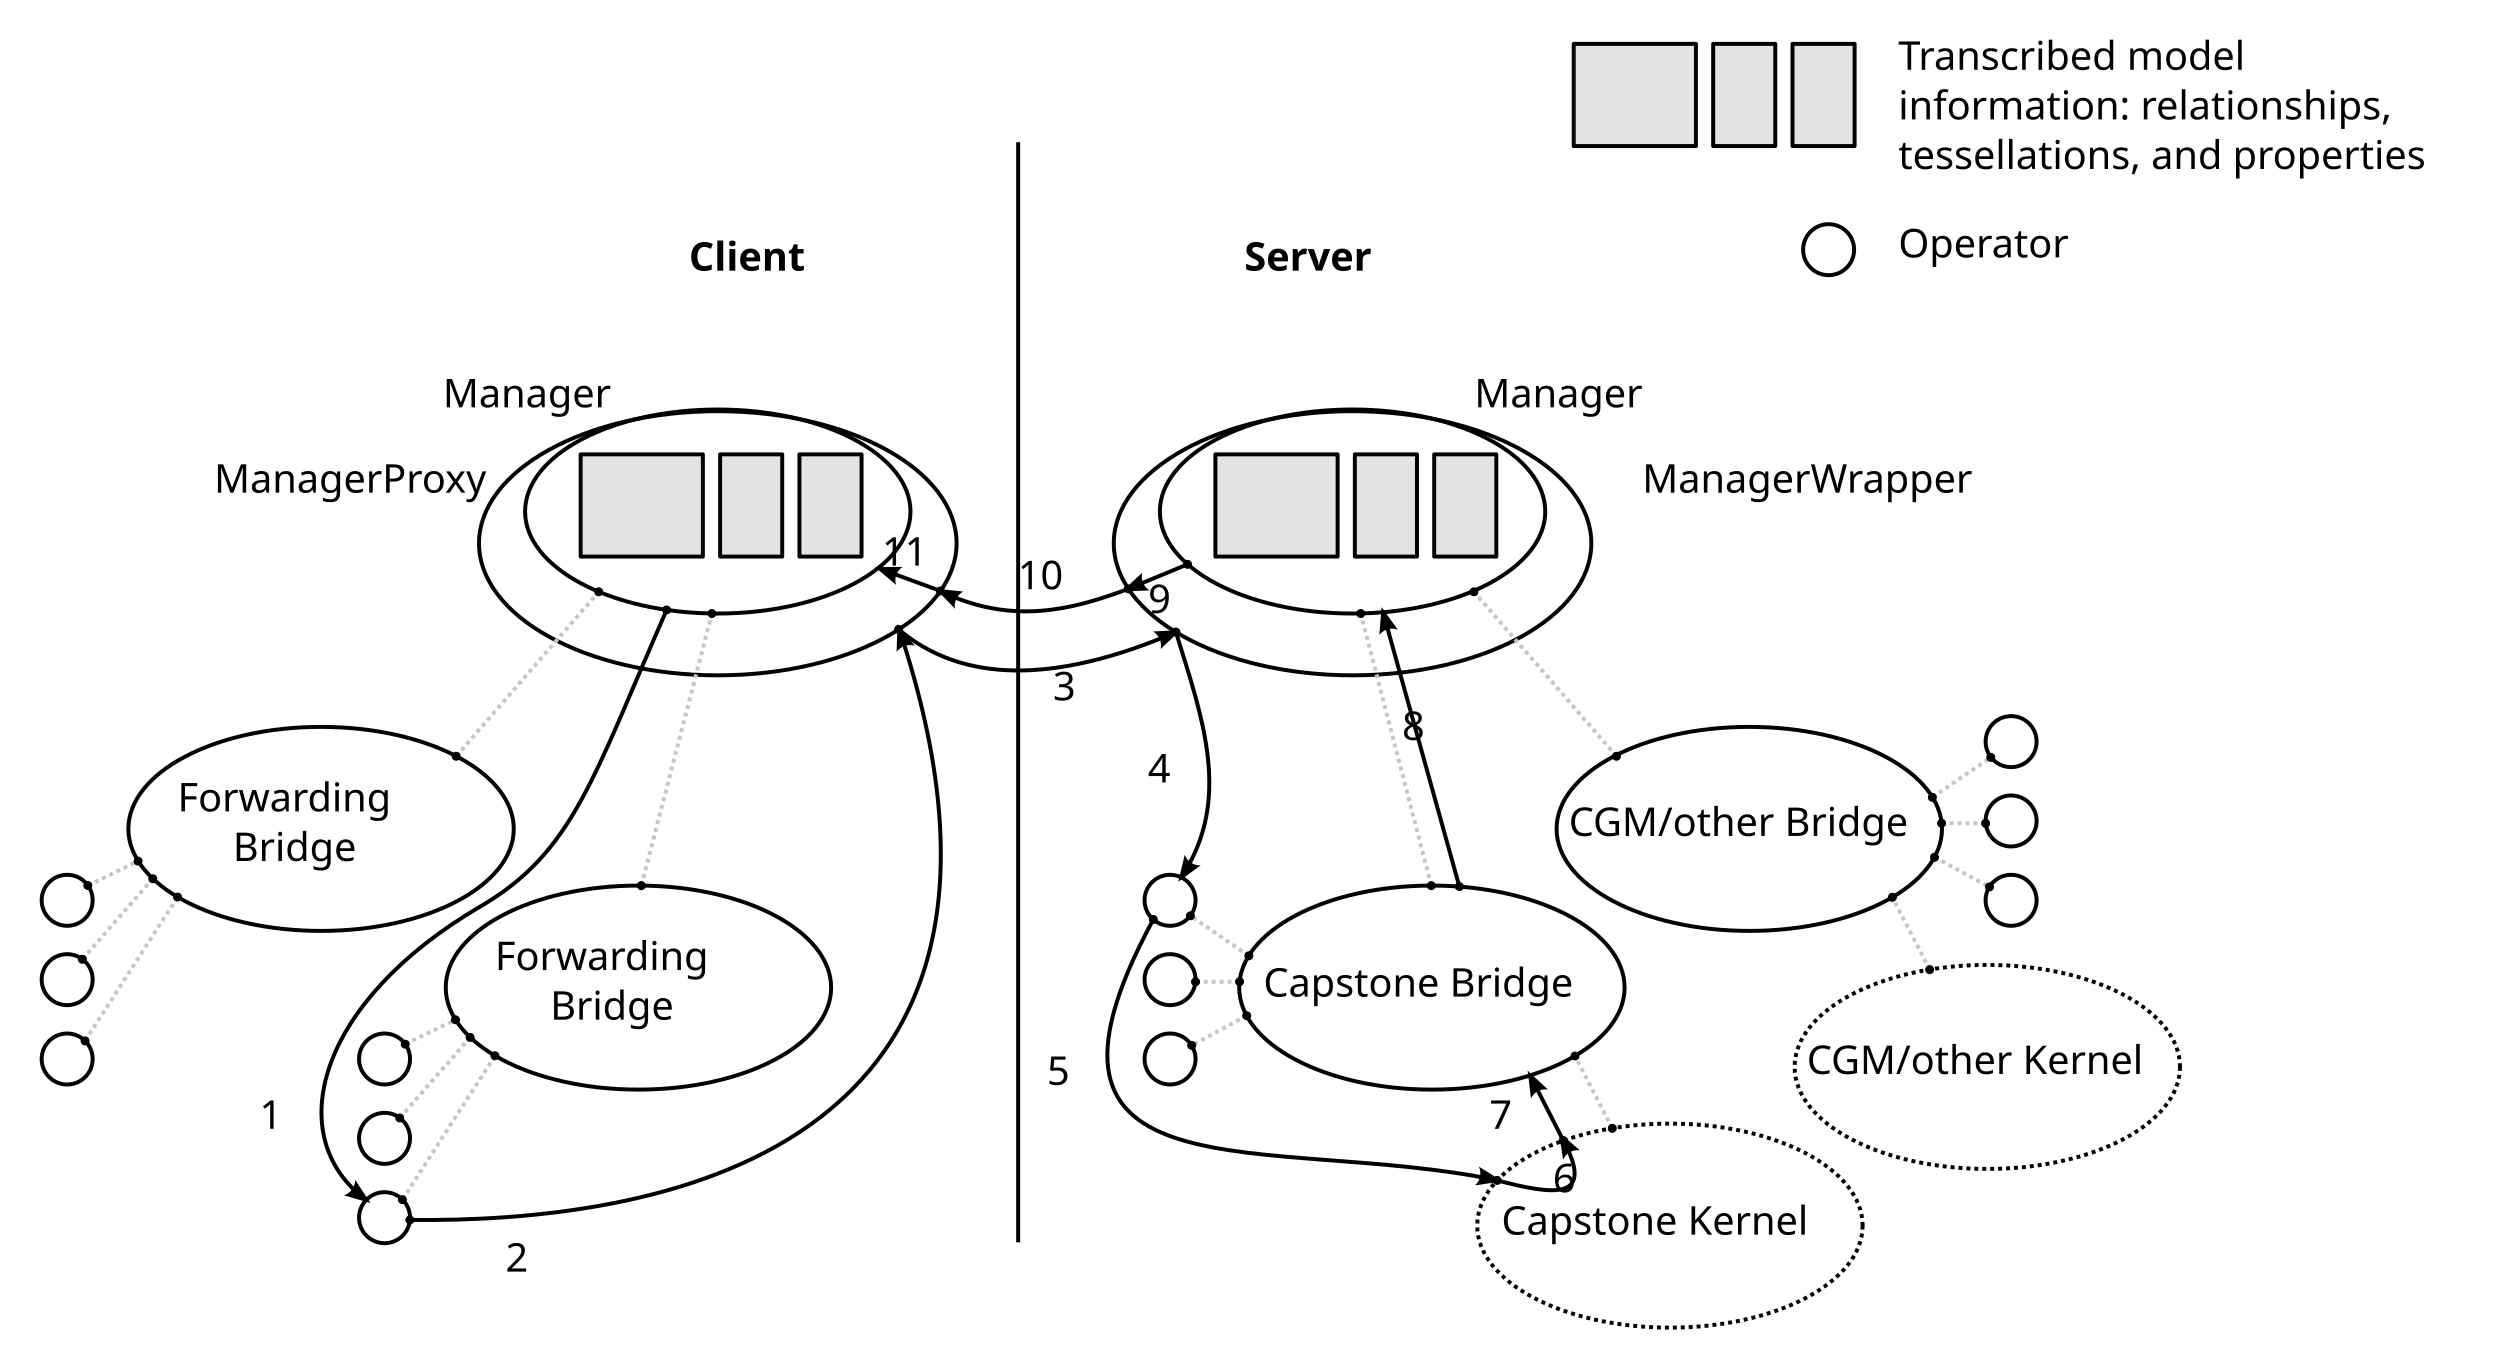
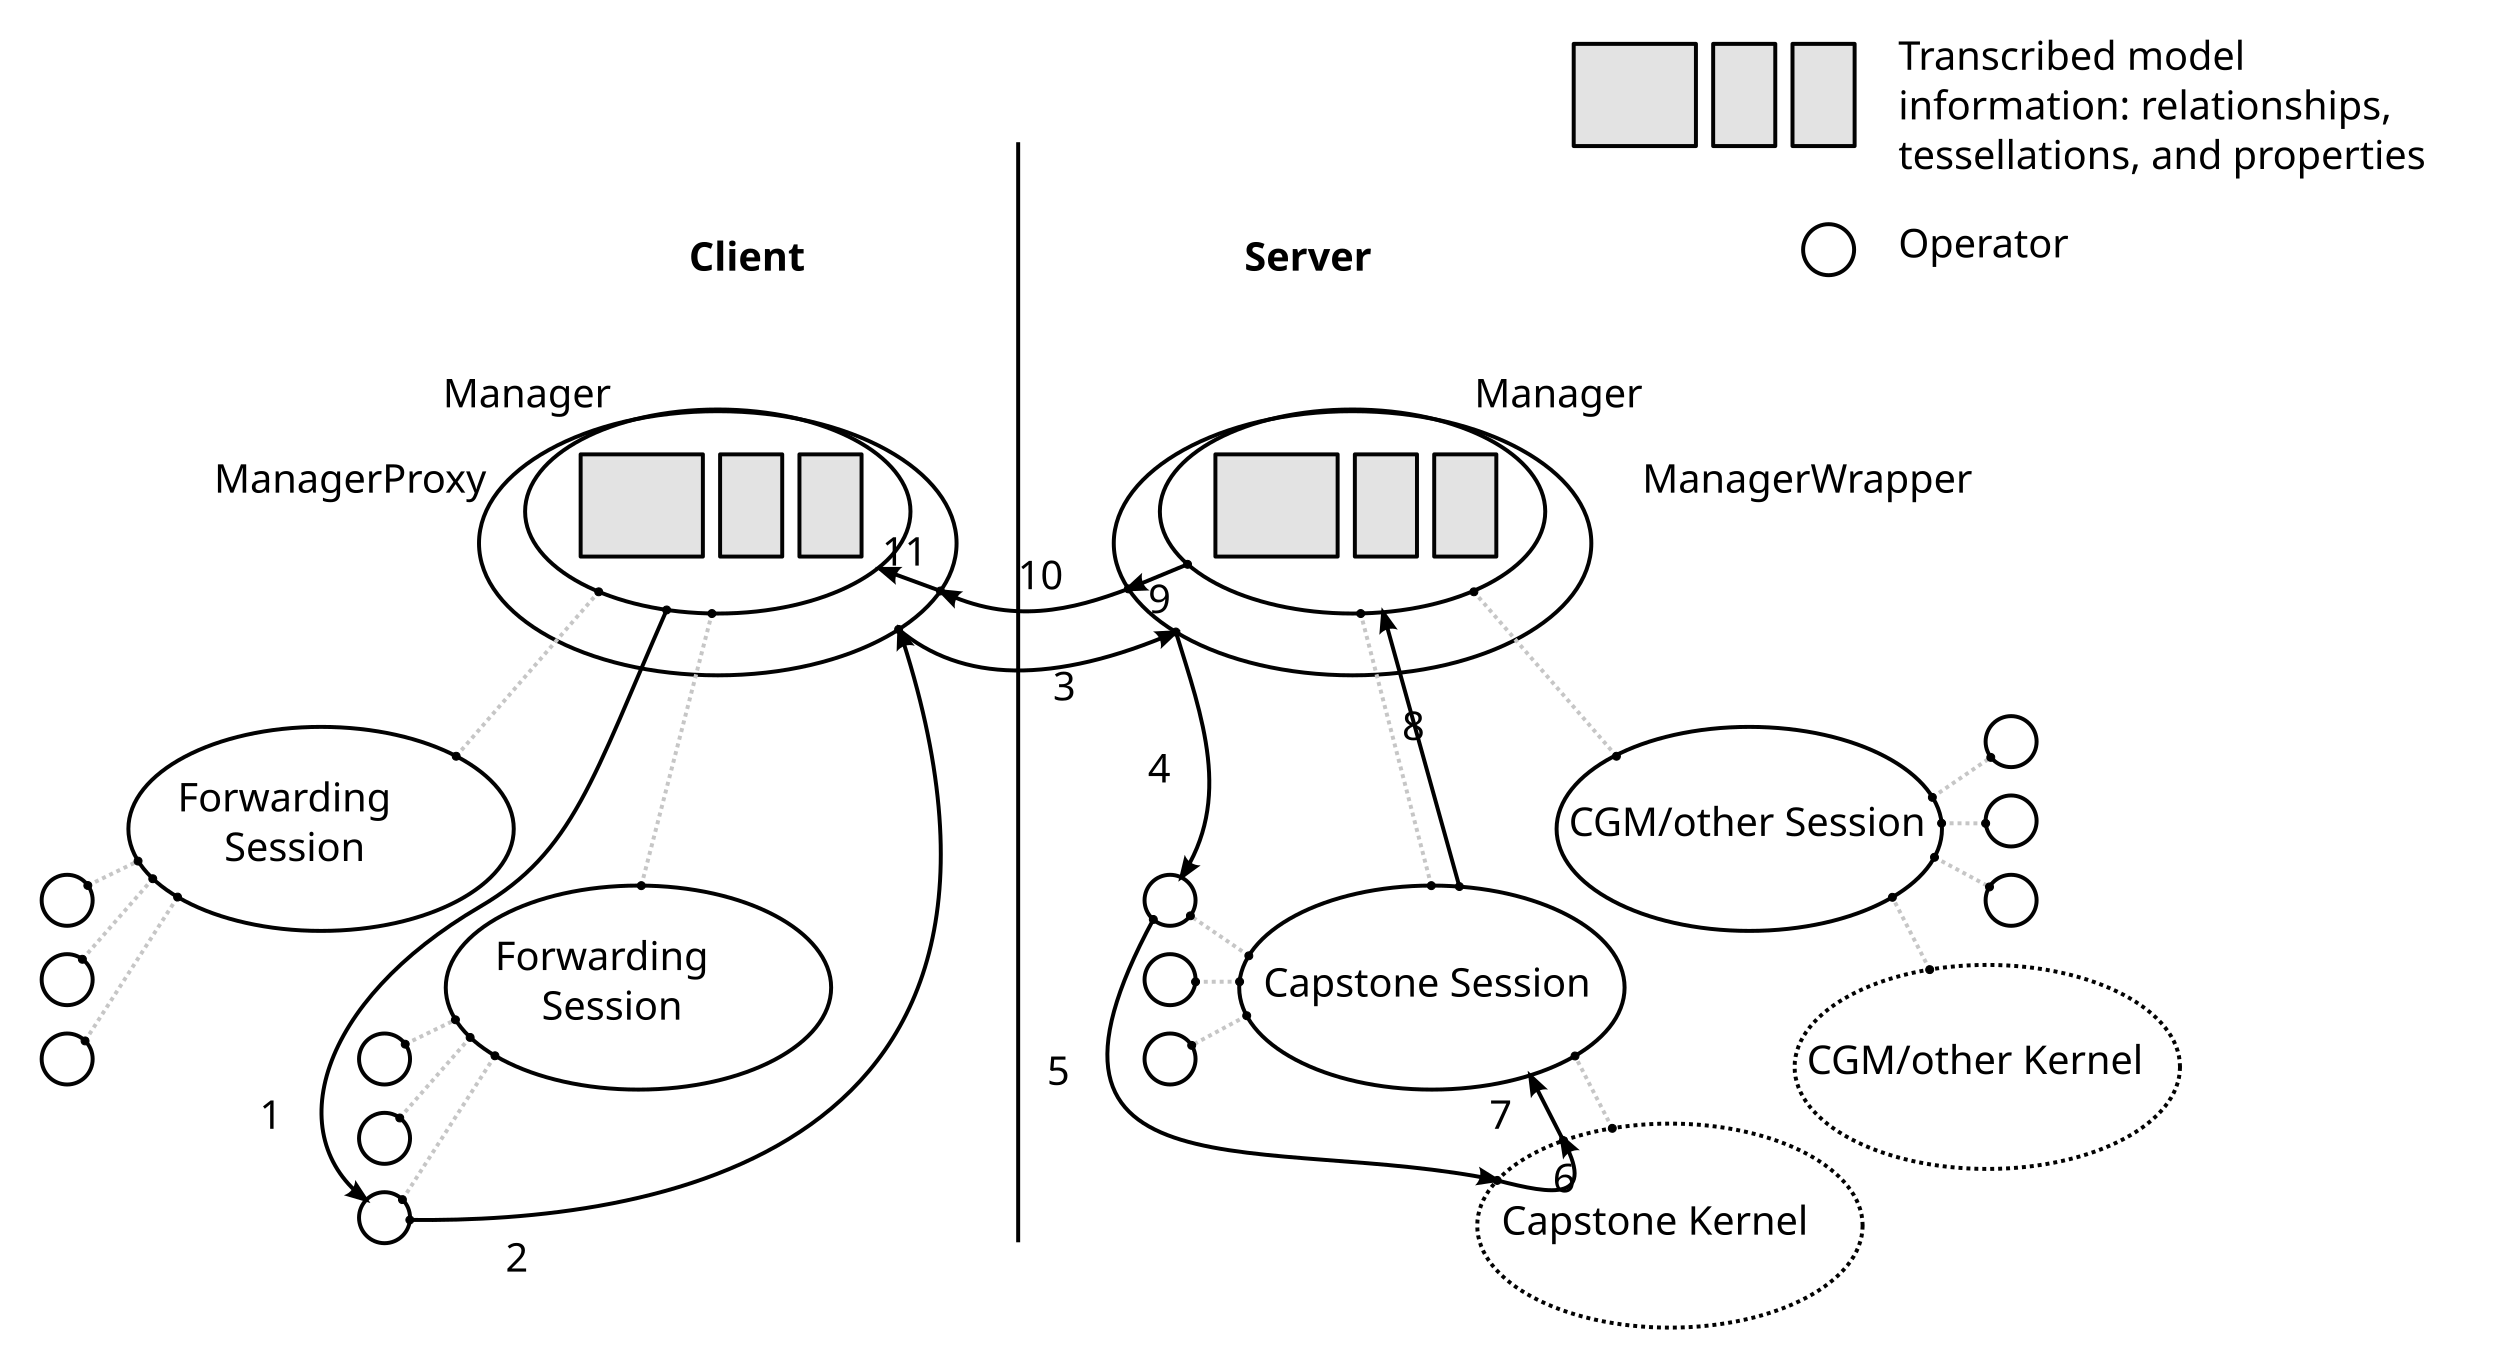
<svg xmlns="http://www.w3.org/2000/svg" width="630.16" height="345.15" id="svg2" version="1.1">
  <defs id="defs4">
    <marker orient="auto" refY="0" refX="0" id="DotS" style="overflow:visible">
      <path id="path4001" d="m -2.5,-1 c 0,2.76 -2.24,5 -5,5 -2.76,0 -5,-2.24 -5,-5 0,-2.76 2.24,-5 5,-5 2.76,0 5,2.24 5,5 z" style="fill-rule:evenodd;stroke:#000000;stroke-width:1pt;marker-start:none;marker-end:none" transform="matrix(0.2,0,0,0.2,1.48,0.2)" />
    </marker>
    <marker orient="auto" refY="0" refX="0" id="DotM" style="overflow:visible">
      <path id="path3998" d="m -2.5,-1 c 0,2.76 -2.24,5 -5,5 -2.76,0 -5,-2.24 -5,-5 0,-2.76 2.24,-5 5,-5 2.76,0 5,2.24 5,5 z" style="fill-rule:evenodd;stroke:#000000;stroke-width:1pt;marker-start:none;marker-end:none" transform="matrix(0.4,0,0,0.4,2.96,0.4)" />
    </marker>
    <marker orient="auto" refY="0" refX="0" id="Arrow2Mend" style="overflow:visible">
      <path id="path3960" style="font-size:12px;fill-rule:evenodd;stroke-width:0.625;stroke-linejoin:round" d="M 8.719,4.034 -2.207,0.016 8.719,-4.002 c -1.745,2.372 -1.735,5.617 -6e-7,8.035 z" transform="scale(-0.6,-0.6)" />
    </marker>
    <marker orient="auto" refY="0" refX="0" id="Arrow2Mstart" style="overflow:visible">
      <path id="path3957" style="font-size:12px;fill-rule:evenodd;stroke-width:0.625;stroke-linejoin:round" d="M 8.719,4.034 -2.207,0.016 8.719,-4.002 c -1.745,2.372 -1.735,5.617 -6e-7,8.035 z" transform="scale(0.6,0.6)" />
    </marker>
  </defs>
  <g id="layer1" transform="translate(-114.7857,5.144486)">
    <path style="fill:none;stroke:#000000;stroke-width:1px;stroke-linecap:butt;stroke-linejoin:miter;stroke-opacity:1" d="m 371.429,30.701 0,277.292" id="path2985" />
    <path style="opacity:0.99;fill:none;stroke:#000000;stroke-opacity:1" id="path2987" d="m 344.286,123.791 c 0,14.202 -21.746,25.714 -48.571,25.714 -26.825,0 -48.571,-11.513 -48.571,-25.714 0,-14.202 21.746,-25.714 48.571,-25.714 26.825,0 48.571,11.513 48.571,25.714 z" />
    <text xml:space="preserve" style="font-size:10px;font-style:normal;font-variant:normal;font-weight:bold;font-stretch:normal;text-align:start;line-height:125%;letter-spacing:0px;word-spacing:0px;writing-mode:lr-tb;text-anchor:start;fill:#000000;fill-opacity:1;stroke:none;font-family:Sans;-inkscape-font-specification:Sans Bold" x="288.443" y="63.08" id="text3757">
      <tspan id="tspan3759" x="288.443" y="63.08">Client</tspan>
    </text>
    <text id="text3761" y="63.08" x="428.443" style="font-size:10px;font-style:normal;font-variant:normal;font-weight:bold;font-stretch:normal;text-align:start;line-height:125%;letter-spacing:0px;word-spacing:0px;writing-mode:lr-tb;text-anchor:start;fill:#000000;fill-opacity:1;stroke:none;font-family:Sans;-inkscape-font-specification:Sans Bold" xml:space="preserve">
      <tspan y="63.08" x="428.443" id="tspan3763">Server</tspan>
    </text>
    <path d="m 344.286,123.791 c 0,14.202 -21.746,25.714 -48.571,25.714 -26.825,0 -48.571,-11.513 -48.571,-25.714 0,-14.202 21.746,-25.714 48.571,-25.714 26.825,0 48.571,11.513 48.571,25.714 z" id="path3765" style="opacity:0.99;fill:none;stroke:#000000;stroke-opacity:1" transform="translate(160,0)" />
    <text id="text3767" y="97.524" x="226.422" style="font-size:10px;font-style:normal;font-variant:normal;font-weight:normal;font-stretch:normal;text-align:start;line-height:125%;letter-spacing:0px;word-spacing:0px;writing-mode:lr-tb;text-anchor:start;fill:#000000;fill-opacity:1;stroke:none;font-family:Sans;-inkscape-font-specification:Sans" xml:space="preserve">
      <tspan y="97.524" x="226.422" id="tspan3769">Manager</tspan>
    </text>
    <text xml:space="preserve" style="font-size:10px;font-style:normal;font-variant:normal;font-weight:normal;font-stretch:normal;text-align:start;line-height:125%;letter-spacing:0px;word-spacing:0px;writing-mode:lr-tb;text-anchor:start;fill:#000000;fill-opacity:1;stroke:none;font-family:Sans;-inkscape-font-specification:Sans" x="486.422" y="97.524" id="text3771">
      <tspan id="tspan3773" x="486.422" y="97.524">Manager</tspan>
    </text>
    <g id="g3824">
      <rect y="109.385" x="261.145" height="25.759" width="30.81" id="rect3775" style="opacity:0.99;fill:#e3e3e3;fill-opacity:1;stroke:#000000;stroke-width:1;stroke-linecap:round;stroke-linejoin:round;stroke-miterlimit:4;stroke-opacity:1;stroke-dasharray:none;stroke-dashoffset:0" />
      <rect style="opacity:0.99;fill:#e3e3e3;fill-opacity:1;stroke:#000000;stroke-width:1;stroke-linecap:round;stroke-linejoin:round;stroke-miterlimit:4;stroke-opacity:1;stroke-dasharray:none;stroke-dashoffset:0" id="rect3777" width="15.657" height="25.759" x="296.297" y="109.385" />
      <rect y="109.385" x="316.297" height="25.759" width="15.657" id="rect3779" style="opacity:0.99;fill:#e3e3e3;fill-opacity:1;stroke:#000000;stroke-width:1;stroke-linecap:round;stroke-linejoin:round;stroke-miterlimit:4;stroke-opacity:1;stroke-dasharray:none;stroke-dashoffset:0" />
    </g>
    <g id="g3811">
      <rect style="opacity:0.99;fill:#e3e3e3;fill-opacity:1;stroke:#000000;stroke-width:1;stroke-linecap:round;stroke-linejoin:round;stroke-miterlimit:4;stroke-opacity:1;stroke-dasharray:none;stroke-dashoffset:0" id="rect3781" width="30.81" height="25.759" x="421.145" y="109.385" />
      <rect y="109.385" x="456.297" height="25.759" width="15.657" id="rect3783" style="opacity:0.99;fill:#e3e3e3;fill-opacity:1;stroke:#000000;stroke-width:1;stroke-linecap:round;stroke-linejoin:round;stroke-miterlimit:4;stroke-opacity:1;stroke-dasharray:none;stroke-dashoffset:0" />
      <rect style="opacity:0.99;fill:#e3e3e3;fill-opacity:1;stroke:#000000;stroke-width:1;stroke-linecap:round;stroke-linejoin:round;stroke-miterlimit:4;stroke-opacity:1;stroke-dasharray:none;stroke-dashoffset:0" id="rect3785" width="15.657" height="25.759" x="476.297" y="109.385" />
    </g>
    <path d="m 344.286,123.791 c 0,14.202 -21.746,25.714 -48.571,25.714 -26.825,0 -48.571,-11.513 -48.571,-25.714 0,-14.202 21.746,-25.714 48.571,-25.714 26.825,0 48.571,11.513 48.571,25.714 z" id="path3787" style="opacity:0.99;fill:none;stroke:#000000;stroke-opacity:1" transform="translate(-100,80)" />
    <path transform="translate(-20,120)" style="opacity:0.99;fill:none;stroke:#000000;stroke-opacity:1" id="path3789" d="m 344.286,123.791 c 0,14.202 -21.746,25.714 -48.571,25.714 -26.825,0 -48.571,-11.513 -48.571,-25.714 0,-14.202 21.746,-25.714 48.571,-25.714 26.825,0 48.571,11.513 48.571,25.714 z" />
    <path d="m 355.902,123.791 c 0,18.386 -26.947,33.29 -60.188,33.29 -33.241,0 -60.188,-14.905 -60.188,-33.29 0,-18.386 26.947,-33.29 60.188,-33.29 33.241,0 60.188,14.905 60.188,33.29 z" id="path3791" style="opacity:0.99;fill:none;stroke:#000000;stroke-opacity:1" transform="translate(0,8)" />
    <text xml:space="preserve" style="font-size:10px;font-style:normal;font-variant:normal;font-weight:normal;font-stretch:normal;text-align:start;line-height:125%;letter-spacing:0px;word-spacing:0px;writing-mode:lr-tb;text-anchor:start;fill:#000000;fill-opacity:1;stroke:none;font-family:Sans;-inkscape-font-specification:Sans" x="168.745" y="119.039" id="text3793">
      <tspan id="tspan3795" x="168.745" y="119.039">ManagerProxy</tspan>
    </text>
    <path transform="translate(160,8)" style="opacity:0.99;fill:none;stroke:#000000;stroke-opacity:1" id="path3797" d="m 355.902,123.791 c 0,18.386 -26.947,33.29 -60.188,33.29 -33.241,0 -60.188,-14.905 -60.188,-33.29 0,-18.386 26.947,-33.29 60.188,-33.29 33.241,0 60.188,14.905 60.188,33.29 z" />
    <text id="text3799" y="119.039" x="528.745" style="font-size:10px;font-style:normal;font-variant:normal;font-weight:normal;font-stretch:normal;text-align:start;line-height:125%;letter-spacing:0px;word-spacing:0px;writing-mode:lr-tb;text-anchor:start;fill:#000000;fill-opacity:1;stroke:none;font-family:Sans;-inkscape-font-specification:Sans" xml:space="preserve">
      <tspan y="119.039" x="528.745" id="tspan3801">ManagerWrapper</tspan>
    </text>
    <path transform="translate(260,80)" style="opacity:0.99;fill:none;stroke:#000000;stroke-opacity:1" id="path3803" d="m 344.286,123.791 c 0,14.202 -21.746,25.714 -48.571,25.714 -26.825,0 -48.571,-11.513 -48.571,-25.714 0,-14.202 21.746,-25.714 48.571,-25.714 26.825,0 48.571,11.513 48.571,25.714 z" />
    <path d="m 344.286,123.791 c 0,14.202 -21.746,25.714 -48.571,25.714 -26.825,0 -48.571,-11.513 -48.571,-25.714 0,-14.202 21.746,-25.714 48.571,-25.714 26.825,0 48.571,11.513 48.571,25.714 z" id="path3805" style="opacity:0.99;fill:none;stroke:#000000;stroke-opacity:1" transform="translate(180,120)" />
    <text xml:space="preserve" style="font-size:10px;font-style:normal;font-variant:normal;font-weight:normal;font-stretch:normal;text-align:center;line-height:125%;letter-spacing:0px;word-spacing:0px;writing-mode:lr-tb;text-anchor:middle;fill:#000000;fill-opacity:1;stroke:none;font-family:Sans;-inkscape-font-specification:Sans" x="195.554" y="199.379" id="text3807">
      <tspan id="tspan3809" x="195.554" y="199.379">Forwarding</tspan>
-       <tspan x="195.554" y="211.879" id="tspan10579">Bridge</tspan>
+       <tspan x="195.554" y="211.879" id="tspan10579">Session</tspan>
    </text>
    <g id="g3816" transform="translate(90.31478,-103.4722)">
      <rect y="109.385" x="421.145" height="25.759" width="30.81" id="rect3818" style="opacity:0.99;fill:#e3e3e3;fill-opacity:1;stroke:#000000;stroke-width:1;stroke-linecap:round;stroke-linejoin:round;stroke-miterlimit:4;stroke-opacity:1;stroke-dasharray:none;stroke-dashoffset:0" />
      <rect style="opacity:0.99;fill:#e3e3e3;fill-opacity:1;stroke:#000000;stroke-width:1;stroke-linecap:round;stroke-linejoin:round;stroke-miterlimit:4;stroke-opacity:1;stroke-dasharray:none;stroke-dashoffset:0" id="rect3820" width="15.657" height="25.759" x="456.297" y="109.385" />
      <rect y="109.385" x="476.297" height="25.759" width="15.657" id="rect3822" style="opacity:0.99;fill:#e3e3e3;fill-opacity:1;stroke:#000000;stroke-width:1;stroke-linecap:round;stroke-linejoin:round;stroke-miterlimit:4;stroke-opacity:1;stroke-dasharray:none;stroke-dashoffset:0" />
    </g>
    <text id="text3829" y="12.453" x="593.29" style="font-size:10px;font-style:normal;font-variant:normal;font-weight:normal;font-stretch:normal;text-align:start;line-height:125%;letter-spacing:0px;word-spacing:0px;writing-mode:lr-tb;text-anchor:start;fill:#000000;fill-opacity:1;stroke:none;font-family:Sans;-inkscape-font-specification:Sans" xml:space="preserve">
      <tspan y="12.453" x="593.29" id="tspan3831">Transcribed model</tspan>
      <tspan y="24.953" x="593.29" id="tspan3833">information: relationships,</tspan>
      <tspan y="37.453" x="593.29" id="tspan3835">tessellations, and properties</tspan>
    </text>
    <path d="m 344.286,123.791 c 0,14.202 -21.746,25.714 -48.571,25.714 -26.825,0 -48.571,-11.513 -48.571,-25.714 0,-14.202 21.746,-25.714 48.571,-25.714 26.825,0 48.571,11.513 48.571,25.714 z" id="path3837" style="opacity:0.99;fill:none;stroke:#000000;stroke-width:1;stroke-miterlimit:4;stroke-opacity:1;stroke-dasharray:1, 1;stroke-dashoffset:0" transform="translate(320,140)" />
    <path transform="translate(240,180)" style="opacity:0.99;fill:none;stroke:#000000;stroke-width:1;stroke-miterlimit:4;stroke-opacity:1;stroke-dasharray:1, 1;stroke-dashoffset:0" id="path3839" d="m 344.286,123.791 c 0,14.202 -21.746,25.714 -48.571,25.714 -26.825,0 -48.571,-11.513 -48.571,-25.714 0,-14.202 21.746,-25.714 48.571,-25.714 26.825,0 48.571,11.513 48.571,25.714 z" />
    <text xml:space="preserve" style="font-size:10px;font-style:normal;font-variant:normal;font-weight:normal;font-stretch:normal;text-align:start;line-height:125%;letter-spacing:0px;word-spacing:0px;writing-mode:lr-tb;text-anchor:start;fill:#000000;fill-opacity:1;stroke:none;font-family:Sans;-inkscape-font-specification:Sans" x="433.25" y="246.07" id="text3841">
-       <tspan id="tspan3843" x="433.25" y="246.07">Capstone Bridge</tspan>
+       <tspan id="tspan3843" x="433.25" y="246.07">Capstone Session</tspan>
    </text>
    <text id="text3845" y="205.565" x="510.219" style="font-size:10px;font-style:normal;font-variant:normal;font-weight:normal;font-stretch:normal;text-align:start;line-height:125%;letter-spacing:0px;word-spacing:0px;writing-mode:lr-tb;text-anchor:start;fill:#000000;fill-opacity:1;stroke:none;font-family:Sans;-inkscape-font-specification:Sans" xml:space="preserve">
-       <tspan y="205.565" x="510.219" id="tspan3847">CGM/other Bridge</tspan>
+       <tspan y="205.565" x="510.219" id="tspan3847">CGM/other Session</tspan>
    </text>
    <text id="text3849" y="306.07" x="493.25" style="font-size:10px;font-style:normal;font-variant:normal;font-weight:normal;font-stretch:normal;text-align:start;line-height:125%;letter-spacing:0px;word-spacing:0px;writing-mode:lr-tb;text-anchor:start;fill:#000000;fill-opacity:1;stroke:none;font-family:Sans;-inkscape-font-specification:Sans" xml:space="preserve">
      <tspan y="306.07" x="493.25" id="tspan3851">Capstone Kernel</tspan>
    </text>
    <text xml:space="preserve" style="font-size:10px;font-style:normal;font-variant:normal;font-weight:normal;font-stretch:normal;text-align:start;line-height:125%;letter-spacing:0px;word-spacing:0px;writing-mode:lr-tb;text-anchor:start;fill:#000000;fill-opacity:1;stroke:none;font-family:Sans;-inkscape-font-specification:Sans" x="570.219" y="265.565" id="text3853">
      <tspan id="tspan3855" x="570.219" y="265.565">CGM/other Kernel</tspan>
    </text>
    <path style="fill:none;stroke:#000000;stroke-width:1px;stroke-linecap:butt;stroke-linejoin:miter;stroke-opacity:1;marker-start:url(#Arrow2Mstart);marker-end:url(#DotS)" d="m 500.462,265.922 8.389,16.442" id="path3918" />
    <path style="fill:none;stroke:#000000;stroke-width:1px;stroke-linecap:butt;stroke-linejoin:miter;stroke-opacity:1;marker-start:url(#Arrow2Mstart);marker-end:url(#DotS)" d="m 351.84,143.838 c 18.081,8.77 33.342,4.697 47.37,-0.554" id="path3926" />
    <path id="path9623" d="m 463.399,149.185 19.245,69.151" style="fill:none;stroke:#000000;stroke-width:1px;stroke-linecap:butt;stroke-linejoin:miter;stroke-opacity:1;marker-start:url(#Arrow2Mstart);marker-end:url(#DotS)" />
    <path style="fill:none;stroke:#000000;stroke-width:1px;stroke-linecap:butt;stroke-linejoin:miter;stroke-opacity:1;marker-start:url(#Arrow2Mstart);marker-end:url(#DotS)" d="m 398.779,143.445 15.357,-6.355" id="path9627" />
    <path id="path10571" d="m 336.552,138.206 15.299,5.616" style="fill:none;stroke:#000000;stroke-width:1px;stroke-linecap:butt;stroke-linejoin:miter;stroke-opacity:1;marker-start:url(#Arrow2Mstart);marker-end:url(#DotS)" />
    <text id="text10581" y="239.379" x="275.554" style="font-size:10px;font-style:normal;font-variant:normal;font-weight:normal;font-stretch:normal;text-align:center;line-height:125%;letter-spacing:0px;word-spacing:0px;writing-mode:lr-tb;text-anchor:middle;fill:#000000;fill-opacity:1;stroke:none;font-family:Sans;-inkscape-font-specification:Sans" xml:space="preserve">
      <tspan y="239.379" x="275.554" id="tspan10583">Forwarding</tspan>
-       <tspan id="tspan10585" y="251.879" x="275.554">Bridge</tspan>
+       <tspan id="tspan10585" y="251.879" x="275.554">Session</tspan>
    </text>
    <path transform="translate(-164,98)" style="opacity:0.99;fill:none;stroke:#000000;stroke-opacity:1" id="path10587" d="m 302.143,123.791 c 0,3.55 -2.878,6.429 -6.429,6.429 -3.55,0 -6.429,-2.878 -6.429,-6.429 0,-3.55 2.878,-6.429 6.429,-6.429 3.55,0 6.429,2.878 6.429,6.429 z" />
    <path d="m 302.143,123.791 c 0,3.55 -2.878,6.429 -6.429,6.429 -3.55,0 -6.429,-2.878 -6.429,-6.429 0,-3.55 2.878,-6.429 6.429,-6.429 3.55,0 6.429,2.878 6.429,6.429 z" id="path10589" style="opacity:0.99;fill:none;stroke:#000000;stroke-opacity:1" transform="translate(-164,118)" />
    <path transform="translate(-164,138)" style="opacity:0.99;fill:none;stroke:#000000;stroke-opacity:1" id="path10591" d="m 302.143,123.791 c 0,3.55 -2.878,6.429 -6.429,6.429 -3.55,0 -6.429,-2.878 -6.429,-6.429 0,-3.55 2.878,-6.429 6.429,-6.429 3.55,0 6.429,2.878 6.429,6.429 z" />
    <path d="m 302.143,123.791 c 0,3.55 -2.878,6.429 -6.429,6.429 -3.55,0 -6.429,-2.878 -6.429,-6.429 0,-3.55 2.878,-6.429 6.429,-6.429 3.55,0 6.429,2.878 6.429,6.429 z" id="path10593" style="opacity:0.99;fill:none;stroke:#000000;stroke-opacity:1" transform="translate(-84,138)" />
    <path transform="translate(-84,158)" style="opacity:0.99;fill:none;stroke:#000000;stroke-opacity:1" id="path10595" d="m 302.143,123.791 c 0,3.55 -2.878,6.429 -6.429,6.429 -3.55,0 -6.429,-2.878 -6.429,-6.429 0,-3.55 2.878,-6.429 6.429,-6.429 3.55,0 6.429,2.878 6.429,6.429 z" />
    <path d="m 302.143,123.791 c 0,3.55 -2.878,6.429 -6.429,6.429 -3.55,0 -6.429,-2.878 -6.429,-6.429 0,-3.55 2.878,-6.429 6.429,-6.429 3.55,0 6.429,2.878 6.429,6.429 z" id="path10597" style="opacity:0.99;fill:none;stroke:#000000;stroke-opacity:1" transform="translate(-84,178)" />
    <path d="m 302.143,123.791 c 0,3.55 -2.878,6.429 -6.429,6.429 -3.55,0 -6.429,-2.878 -6.429,-6.429 0,-3.55 2.878,-6.429 6.429,-6.429 3.55,0 6.429,2.878 6.429,6.429 z" id="path10599" style="opacity:0.99;fill:none;stroke:#000000;stroke-opacity:1" transform="translate(114,98)" />
    <path transform="translate(114,118)" style="opacity:0.99;fill:none;stroke:#000000;stroke-opacity:1" id="path10601" d="m 302.143,123.791 c 0,3.55 -2.878,6.429 -6.429,6.429 -3.55,0 -6.429,-2.878 -6.429,-6.429 0,-3.55 2.878,-6.429 6.429,-6.429 3.55,0 6.429,2.878 6.429,6.429 z" />
    <path d="m 302.143,123.791 c 0,3.55 -2.878,6.429 -6.429,6.429 -3.55,0 -6.429,-2.878 -6.429,-6.429 0,-3.55 2.878,-6.429 6.429,-6.429 3.55,0 6.429,2.878 6.429,6.429 z" id="path10603" style="opacity:0.99;fill:none;stroke:#000000;stroke-opacity:1" transform="translate(114,138)" />
    <path transform="translate(326,58)" style="opacity:0.99;fill:none;stroke:#000000;stroke-opacity:1" id="path10605" d="m 302.143,123.791 c 0,3.55 -2.878,6.429 -6.429,6.429 -3.55,0 -6.429,-2.878 -6.429,-6.429 0,-3.55 2.878,-6.429 6.429,-6.429 3.55,0 6.429,2.878 6.429,6.429 z" />
    <path d="m 302.143,123.791 c 0,3.55 -2.878,6.429 -6.429,6.429 -3.55,0 -6.429,-2.878 -6.429,-6.429 0,-3.55 2.878,-6.429 6.429,-6.429 3.55,0 6.429,2.878 6.429,6.429 z" id="path10607" style="opacity:0.99;fill:none;stroke:#000000;stroke-opacity:1" transform="translate(326,78)" />
    <path transform="translate(326,98)" style="opacity:0.99;fill:none;stroke:#000000;stroke-opacity:1" id="path10609" d="m 302.143,123.791 c 0,3.55 -2.878,6.429 -6.429,6.429 -3.55,0 -6.429,-2.878 -6.429,-6.429 0,-3.55 2.878,-6.429 6.429,-6.429 3.55,0 6.429,2.878 6.429,6.429 z" />
    <g id="g14286">
      <path id="path10611" d="m 216.942,258.049 12.663,-6.153" style="fill:none;stroke:#c6c6c6;stroke-width:1;stroke-linecap:butt;stroke-linejoin:miter;stroke-miterlimit:4;stroke-opacity:1;stroke-dasharray:1, 1;stroke-dashoffset:0;marker-start:url(#DotS);marker-end:url(#DotS)" />
      <path id="path10613" d="m 215.565,276.642 17.742,-20.305" style="fill:none;stroke:#c6c6c6;stroke-width:1;stroke-linecap:butt;stroke-linejoin:miter;stroke-miterlimit:4;stroke-opacity:1;stroke-dasharray:1, 1;stroke-dashoffset:0;marker-start:url(#DotS);marker-end:url(#DotS)" />
      <path id="path10615" d="m 216.235,297.22 23.32,-36.26" style="fill:none;stroke:#c6c6c6;stroke-width:1;stroke-linecap:butt;stroke-linejoin:miter;stroke-miterlimit:4;stroke-opacity:1;stroke-dasharray:1, 1;stroke-dashoffset:0;marker-start:url(#DotS);marker-end:url(#DotS)" />
      <path style="fill:none;stroke:#c6c6c6;stroke-width:1;stroke-linecap:butt;stroke-linejoin:miter;stroke-miterlimit:4;stroke-opacity:1;stroke-dasharray:1, 1;stroke-dashoffset:0;marker-start:url(#DotS);marker-end:url(#DotS)" d="m 429.555,235.765 -14.728,-10.078" id="path10999" />
      <path id="path11001" d="m 427.223,242.305 -11.102,0.025" style="fill:none;stroke:#c6c6c6;stroke-width:1;stroke-linecap:butt;stroke-linejoin:miter;stroke-miterlimit:4;stroke-opacity:1;stroke-dasharray:1, 1;stroke-dashoffset:0;marker-start:url(#DotS);marker-end:url(#DotS)" />
      <path style="fill:none;stroke:#c6c6c6;stroke-width:1;stroke-linecap:butt;stroke-linejoin:miter;stroke-miterlimit:4;stroke-opacity:1;stroke-dasharray:1, 1;stroke-dashoffset:0;marker-start:url(#DotS);marker-end:url(#DotS)" d="m 429.016,250.887 -13.863,7.475" id="path11003" />
      <path id="path11005" d="m 601.88,195.829 14.728,-10.078" style="fill:none;stroke:#c6c6c6;stroke-width:1;stroke-linecap:butt;stroke-linejoin:miter;stroke-miterlimit:4;stroke-opacity:1;stroke-dasharray:1, 1;stroke-dashoffset:0;marker-start:url(#DotS);marker-end:url(#DotS)" />
      <path style="fill:none;stroke:#c6c6c6;stroke-width:1;stroke-linecap:butt;stroke-linejoin:miter;stroke-miterlimit:4;stroke-opacity:1;stroke-dasharray:1, 1;stroke-dashoffset:0;marker-start:url(#DotS);marker-end:url(#DotS)" d="m 604.213,202.369 11.102,0.025" id="path11007" />
      <path id="path11009" d="m 602.419,210.951 13.863,7.475" style="fill:none;stroke:#c6c6c6;stroke-width:1;stroke-linecap:butt;stroke-linejoin:miter;stroke-miterlimit:4;stroke-opacity:1;stroke-dasharray:1, 1;stroke-dashoffset:0;marker-start:url(#DotS);marker-end:url(#DotS)" />
      <path style="fill:none;stroke:#c6c6c6;stroke-width:1;stroke-linecap:butt;stroke-linejoin:miter;stroke-miterlimit:4;stroke-opacity:1;stroke-dasharray:1, 1;stroke-dashoffset:0;marker-start:url(#DotS);marker-end:url(#DotS)" d="m 136.942,218.049 12.663,-6.153" id="path11046" />
      <path style="fill:none;stroke:#c6c6c6;stroke-width:1;stroke-linecap:butt;stroke-linejoin:miter;stroke-miterlimit:4;stroke-opacity:1;stroke-dasharray:1, 1;stroke-dashoffset:0;marker-start:url(#DotS);marker-end:url(#DotS)" d="m 135.565,236.642 17.742,-20.305" id="path11048" />
      <path style="fill:none;stroke:#c6c6c6;stroke-width:1;stroke-linecap:butt;stroke-linejoin:miter;stroke-miterlimit:4;stroke-opacity:1;stroke-dasharray:1, 1;stroke-dashoffset:0;marker-start:url(#DotS);marker-end:url(#DotS)" d="m 136.235,257.22 23.32,-36.26" id="path11050" />
    </g>
    <path style="fill:none;stroke:#000000;stroke-width:1px;stroke-linecap:butt;stroke-linejoin:miter;stroke-opacity:1;marker-start:url(#DotS);marker-end:url(#Arrow2Mend)" d="m 218.118,302.357 c 60.513,0.7 167.736,-15.253 123.319,-148.916" id="path11070" />
    <path style="fill:none;stroke:#000000;stroke-width:1px;stroke-linecap:butt;stroke-linejoin:miter;stroke-opacity:1;marker-start:url(#DotS);marker-end:url(#Arrow2Mend)" d="m 341.31,153.523 c 15.804,13.326 38.835,14.006 69.876,0.667" id="path11068" />
    <path style="fill:none;stroke:#000000;stroke-width:1px;stroke-linecap:butt;stroke-linejoin:miter;stroke-opacity:1;marker-start:url(#DotS);marker-end:url(#Arrow2Mend)" d="m 411.186,154.189 c 6.631,21.521 14.415,42.165 1.328,61.813" id="path11066" />
    <path style="fill:none;stroke:#000000;stroke-width:1px;stroke-linecap:butt;stroke-linejoin:miter;stroke-opacity:1;marker-start:url(#DotS);marker-end:url(#Arrow2Mend)" d="m 405.489,226.636 c -39.195,72.399 29.061,53.78 86.709,65.719" id="path11054" />
    <path style="fill:none;stroke:#000000;stroke-width:1px;stroke-linecap:butt;stroke-linejoin:miter;stroke-opacity:1;marker-start:url(#Arrow2Mstart);marker-end:url(#DotS)" d="m 508.356,281.394 c 9.172,16.482 -1.983,14.671 -16.191,10.998" id="path11056" />
    <g id="g14678">
      <path id="path11058" d="m 229.786,185.464 35.925,-41.45" style="fill:none;stroke:#c6c6c6;stroke-width:1;stroke-linecap:butt;stroke-linejoin:miter;stroke-miterlimit:4;stroke-opacity:1;stroke-dasharray:1, 1;stroke-dashoffset:0;marker-start:url(#DotS);marker-end:url(#DotS)" />
      <path style="fill:none;stroke:#c6c6c6;stroke-width:1;stroke-linecap:butt;stroke-linejoin:miter;stroke-miterlimit:4;stroke-opacity:1;stroke-dasharray:1, 1;stroke-dashoffset:0;marker-start:url(#DotS);marker-end:url(#DotS)" d="m 276.442,218.079 17.797,-68.586" id="path11060" />
    </g>
    <path transform="translate(280,-66)" style="opacity:0.99;fill:none;stroke:#000000;stroke-opacity:1" id="path14271" d="m 302.143,123.791 c 0,3.55 -2.878,6.429 -6.429,6.429 -3.55,0 -6.429,-2.878 -6.429,-6.429 0,-3.55 2.878,-6.429 6.429,-6.429 3.55,0 6.429,2.878 6.429,6.429 z" />
    <text xml:space="preserve" style="font-size:10px;font-style:normal;font-variant:normal;font-weight:normal;font-stretch:normal;text-align:start;line-height:125%;letter-spacing:0px;word-spacing:0px;writing-mode:lr-tb;text-anchor:start;fill:#000000;fill-opacity:1;stroke:none;font-family:Sans;-inkscape-font-specification:Sans" x="593.29" y="59.739" id="text14273">
      <tspan id="tspan14279" x="593.29" y="59.739">Operator</tspan>
    </text>
    <path id="path14300" d="m 207.089,297.327 c -21.438,-15.863 -12.517,-49.83 28.76,-73.969 23.465,-13.723 28.233,-32.049 46.982,-74.767" style="fill:none;stroke:#000000;stroke-width:1px;stroke-linecap:butt;stroke-linejoin:miter;stroke-opacity:1;marker-start:url(#Arrow2Mstart);marker-end:url(#DotS)" />
    <g id="g14682" transform="matrix(-1,0,0,1,752.0076,0)">
      <path style="fill:none;stroke:#c6c6c6;stroke-width:1;stroke-linecap:butt;stroke-linejoin:miter;stroke-miterlimit:4;stroke-opacity:1;stroke-dasharray:1, 1;stroke-dashoffset:0;marker-start:url(#DotS);marker-end:url(#DotS)" d="m 229.786,185.464 35.925,-41.45" id="path14684" />
      <path id="path14686" d="m 276.442,218.079 17.797,-68.586" style="fill:none;stroke:#c6c6c6;stroke-width:1;stroke-linecap:butt;stroke-linejoin:miter;stroke-miterlimit:4;stroke-opacity:1;stroke-dasharray:1, 1;stroke-dashoffset:0;marker-start:url(#DotS);marker-end:url(#DotS)" />
    </g>
    <g transform="matrix(-1,0,0,1,832.0076,80)" id="g14688">
      <path style="fill:none;stroke:#c6c6c6;stroke-width:1;stroke-linecap:butt;stroke-linejoin:miter;stroke-miterlimit:4;stroke-opacity:1;stroke-dasharray:1, 1;stroke-dashoffset:0;marker-start:url(#DotS);marker-end:url(#DotS)" d="m 310.83,199.248 9.396,-18.234" id="path14692" />
      <path id="path14694" d="m 230.83,159.248 9.396,-18.234" style="fill:none;stroke:#c6c6c6;stroke-width:1;stroke-linecap:butt;stroke-linejoin:miter;stroke-miterlimit:4;stroke-opacity:1;stroke-dasharray:1, 1;stroke-dashoffset:0;marker-start:url(#DotS);marker-end:url(#DotS)" />
    </g>
    <text xml:space="preserve" style="font-size:10px;font-style:normal;font-variant:normal;font-weight:normal;font-stretch:normal;text-align:center;line-height:125%;letter-spacing:0px;word-spacing:0px;writing-mode:lr-tb;text-anchor:middle;fill:#000000;fill-opacity:1;stroke:none;font-family:Sans;-inkscape-font-specification:Sans" x="189.554" y="279.379" id="text14696">
      <tspan x="189.554" y="279.379" id="tspan14700">1</tspan>
    </text>
    <text id="text14704" y="315.379" x="251.554" style="font-size:10px;font-style:normal;font-variant:normal;font-weight:normal;font-stretch:normal;text-align:center;line-height:125%;letter-spacing:0px;word-spacing:0px;writing-mode:lr-tb;text-anchor:middle;fill:#000000;fill-opacity:1;stroke:none;font-family:Sans;-inkscape-font-specification:Sans" xml:space="preserve">
      <tspan id="tspan14706" y="315.379" x="251.554">2</tspan>
    </text>
    <text xml:space="preserve" style="font-size:10px;font-style:normal;font-variant:normal;font-weight:normal;font-stretch:normal;text-align:center;line-height:125%;letter-spacing:0px;word-spacing:0px;writing-mode:lr-tb;text-anchor:middle;fill:#000000;fill-opacity:1;stroke:none;font-family:Sans;-inkscape-font-specification:Sans" x="389.554" y="171.379" id="text14708">
      <tspan x="389.554" y="171.379" id="tspan14710">3</tspan>
    </text>
    <text id="text14712" y="192.093" x="413.483" style="font-size:10px;font-style:normal;font-variant:normal;font-weight:normal;font-stretch:normal;text-align:center;line-height:125%;letter-spacing:0px;word-spacing:0px;writing-mode:lr-tb;text-anchor:middle;fill:#000000;fill-opacity:1;stroke:none;font-family:Sans;-inkscape-font-specification:Sans" xml:space="preserve">
      <tspan id="tspan14714" y="192.093" x="413.483">4</tspan>
    </text>
    <text xml:space="preserve" style="font-size:10px;font-style:normal;font-variant:normal;font-weight:normal;font-stretch:normal;text-align:center;line-height:125%;letter-spacing:0px;word-spacing:0px;writing-mode:lr-tb;text-anchor:middle;fill:#000000;fill-opacity:1;stroke:none;font-family:Sans;-inkscape-font-specification:Sans" x="388.054" y="268.308" id="text14716">
      <tspan x="388.054" y="268.308" id="tspan14718">5</tspan>
    </text>
    <text xml:space="preserve" style="font-size:10px;font-style:normal;font-variant:normal;font-weight:normal;font-stretch:normal;text-align:center;line-height:125%;letter-spacing:0px;word-spacing:0px;writing-mode:lr-tb;text-anchor:middle;fill:#000000;fill-opacity:1;stroke:none;font-family:Sans;-inkscape-font-specification:Sans" x="515.554" y="295.379" id="text14724">
      <tspan x="515.554" y="295.379" id="tspan14726">6</tspan>
    </text>
    <text id="text14728" y="279.379" x="499.554" style="font-size:10px;font-style:normal;font-variant:normal;font-weight:normal;font-stretch:normal;text-align:center;line-height:125%;letter-spacing:0px;word-spacing:0px;writing-mode:lr-tb;text-anchor:middle;fill:#000000;fill-opacity:1;stroke:none;font-family:Sans;-inkscape-font-specification:Sans" xml:space="preserve">
      <tspan id="tspan14730" y="279.379" x="499.554">7</tspan>
    </text>
    <text xml:space="preserve" style="font-size:10px;font-style:normal;font-variant:normal;font-weight:normal;font-stretch:normal;text-align:center;line-height:125%;letter-spacing:0px;word-spacing:0px;writing-mode:lr-tb;text-anchor:middle;fill:#000000;fill-opacity:1;stroke:none;font-family:Sans;-inkscape-font-specification:Sans" x="477.554" y="181.379" id="text14732">
      <tspan x="477.554" y="181.379" id="tspan14734">8</tspan>
    </text>
    <text id="text14736" y="149.379" x="413.554" style="font-size:10px;font-style:normal;font-variant:normal;font-weight:normal;font-stretch:normal;text-align:center;line-height:125%;letter-spacing:0px;word-spacing:0px;writing-mode:lr-tb;text-anchor:middle;fill:#000000;fill-opacity:1;stroke:none;font-family:Sans;-inkscape-font-specification:Sans" xml:space="preserve">
      <tspan id="tspan14738" y="149.379" x="413.554">9</tspan>
    </text>
    <text xml:space="preserve" style="font-size:10px;font-style:normal;font-variant:normal;font-weight:normal;font-stretch:normal;text-align:center;line-height:125%;letter-spacing:0px;word-spacing:0px;writing-mode:lr-tb;text-anchor:middle;fill:#000000;fill-opacity:1;stroke:none;font-family:Sans;-inkscape-font-specification:Sans" x="383.554" y="143.379" id="text14740">
      <tspan x="383.554" y="143.379" id="tspan14742">10</tspan>
    </text>
    <text id="text14744" y="137.425" x="349.321" style="font-size:10px;font-style:normal;font-variant:normal;font-weight:normal;font-stretch:normal;text-align:center;line-height:125%;letter-spacing:0px;word-spacing:0px;writing-mode:lr-tb;text-anchor:middle;fill:#000000;fill-opacity:1;stroke:none;font-family:Sans;-inkscape-font-specification:Sans" xml:space="preserve">
      <tspan id="tspan14746" y="137.425" x="349.321">11</tspan>
    </text>
  </g>
</svg>
